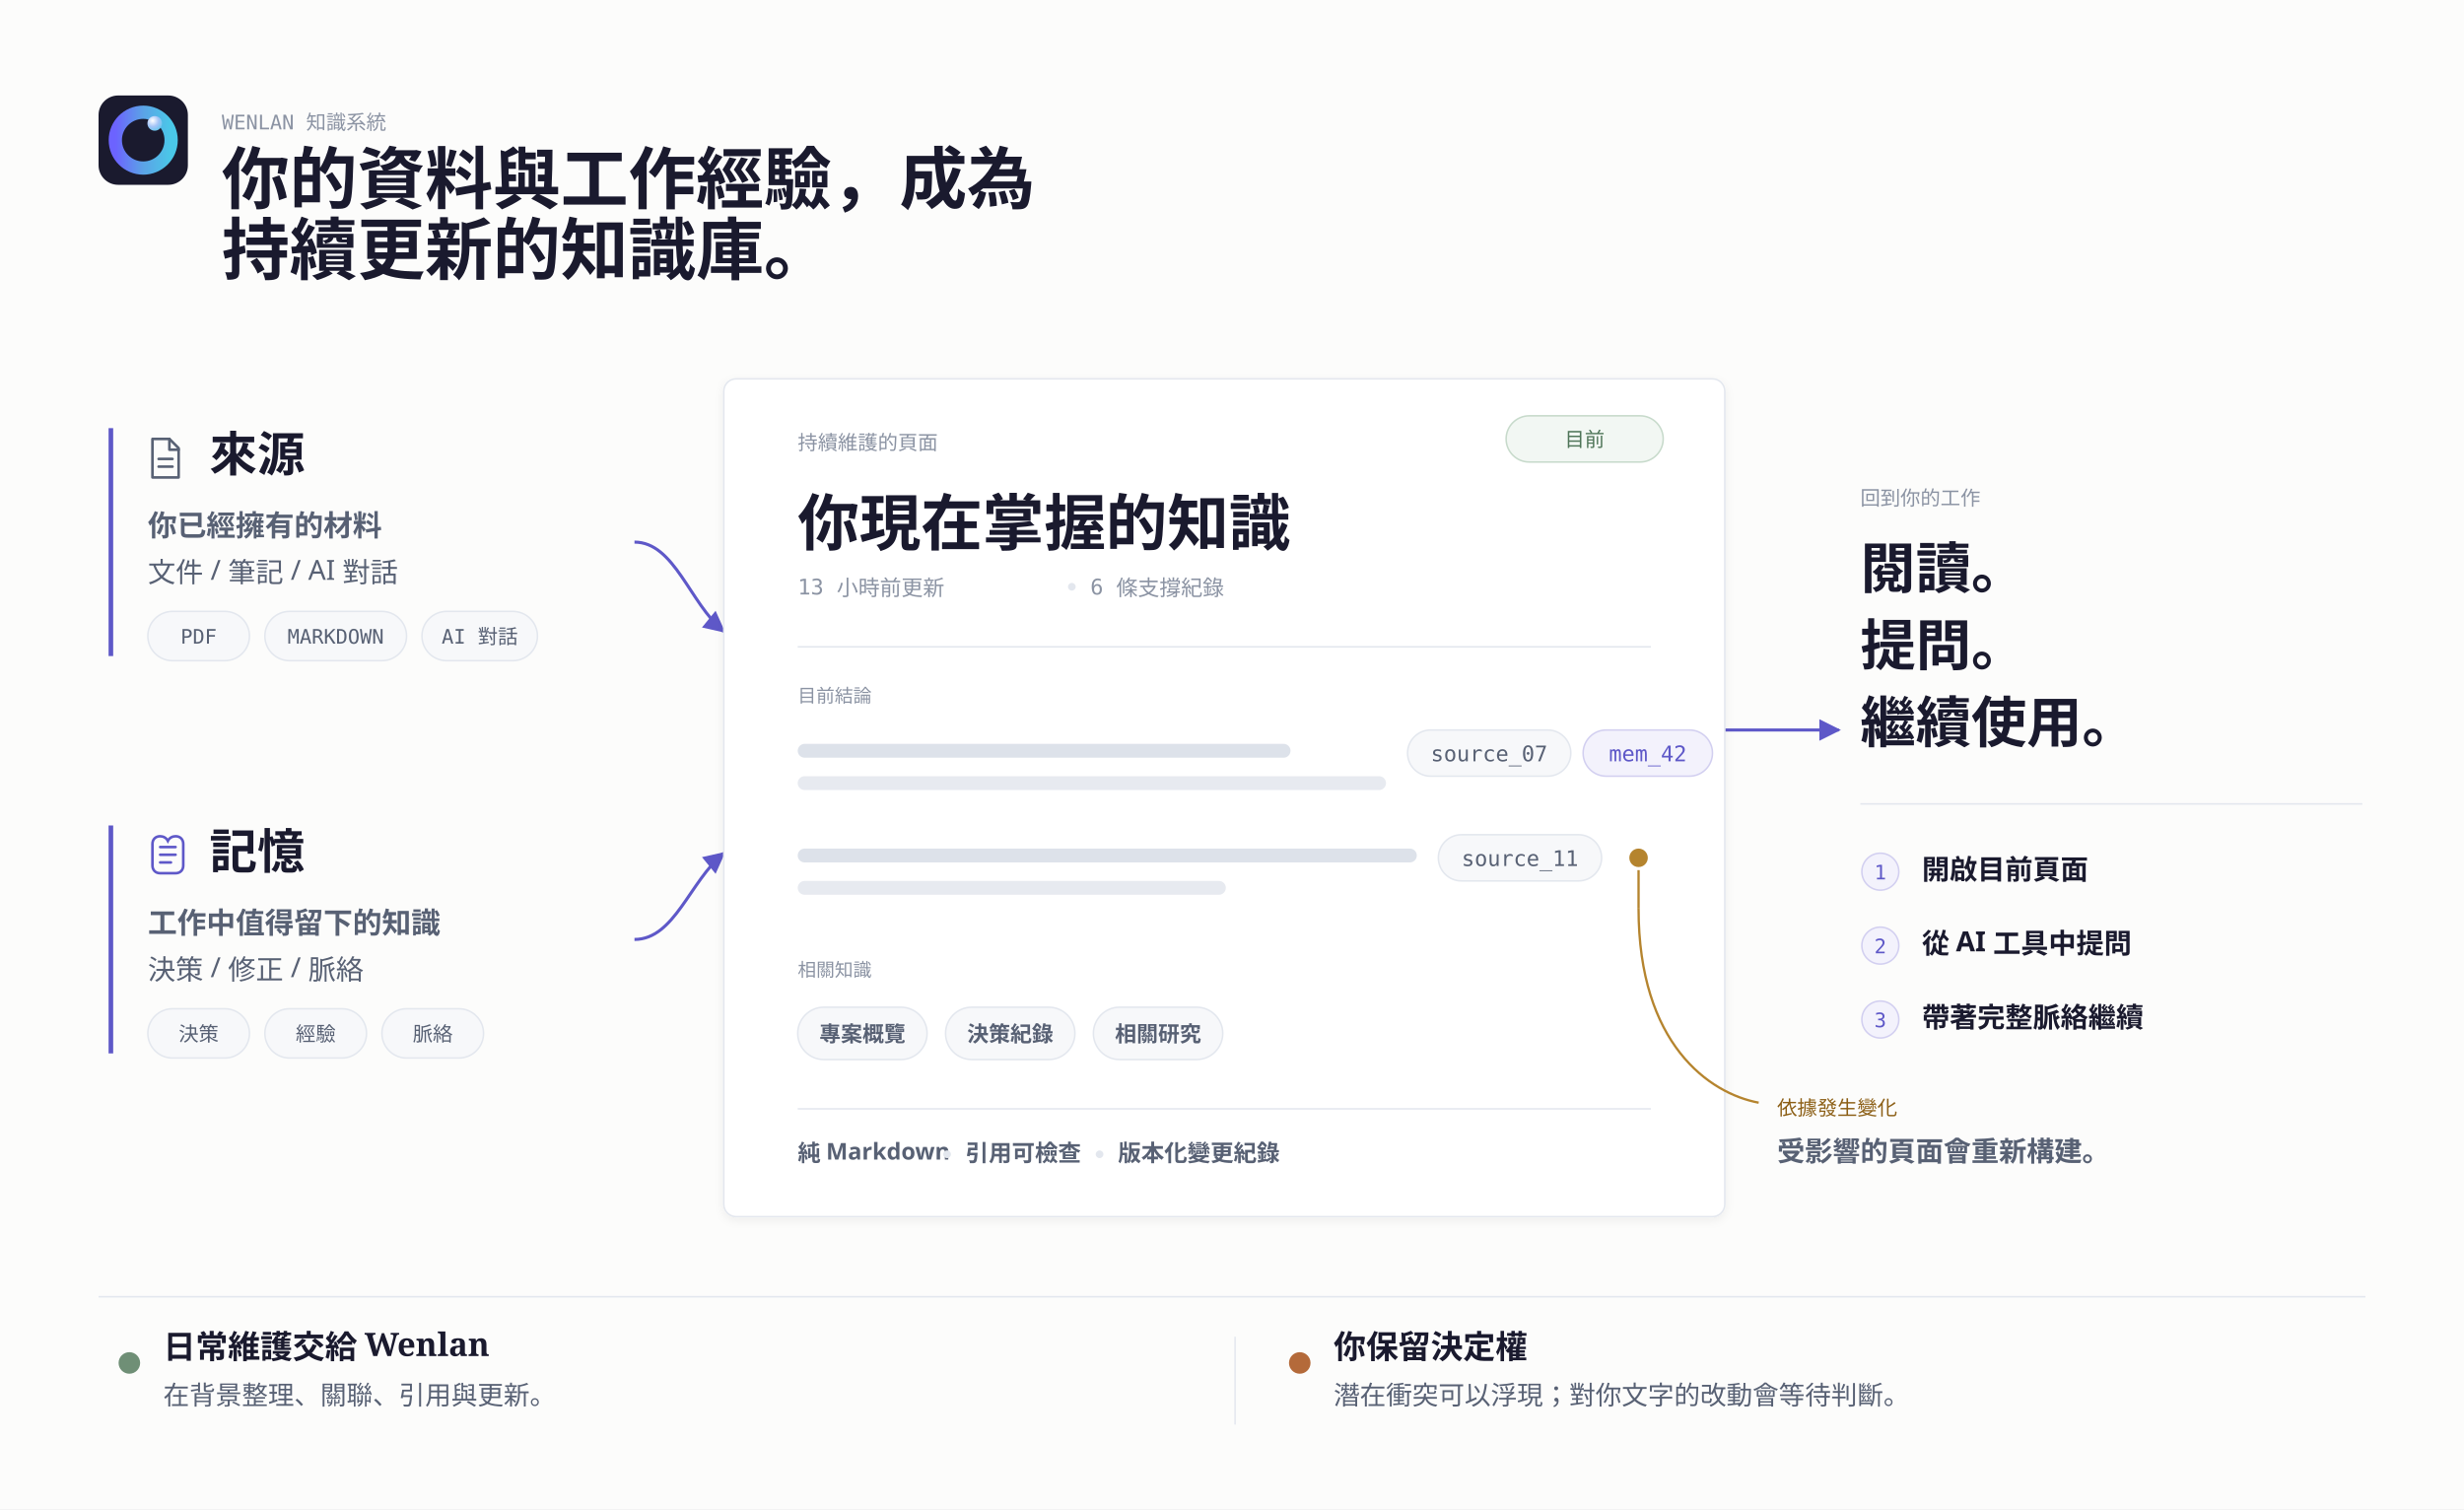
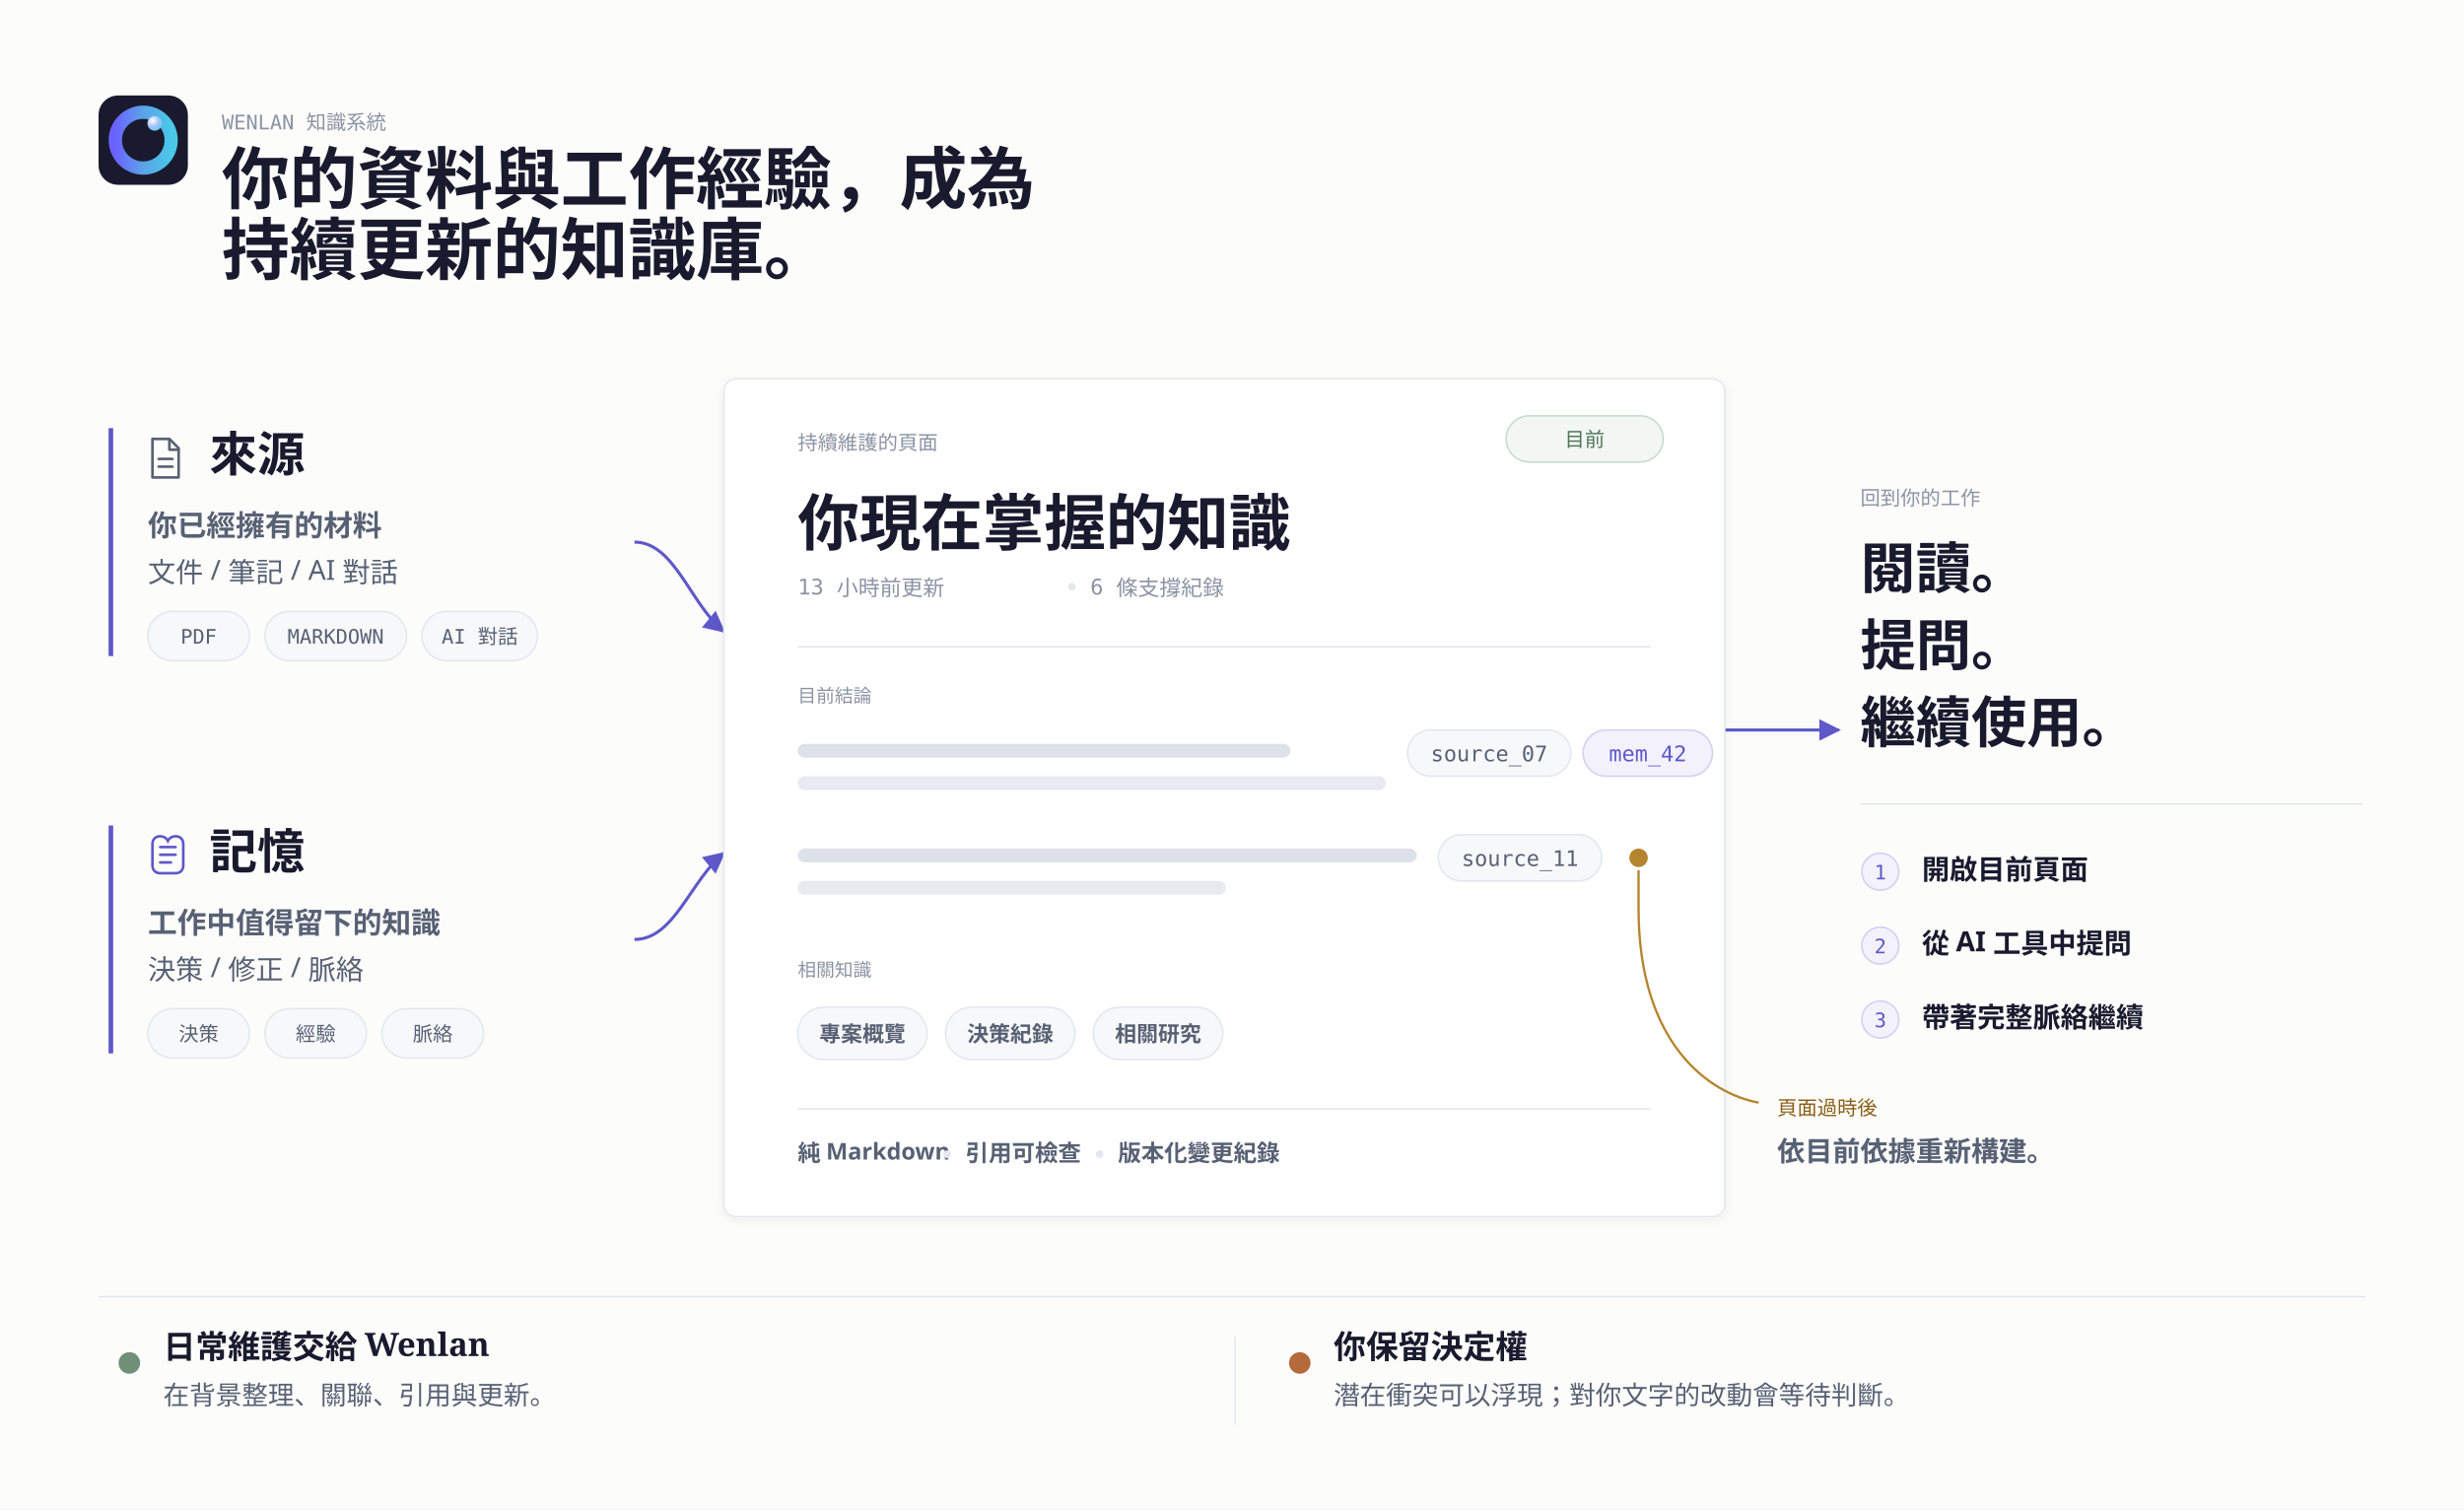
<svg xmlns="http://www.w3.org/2000/svg" width="1600" height="980" viewBox="0 0 1600 980" role="img" aria-labelledby="title desc">
  <style>text { font-kerning: normal; }</style>
  <rect width="1600" height="980" fill="#FCFCFB" />
  <g transform="translate(64 62) scale(0.1132812)">
    <rect width="512" height="512" rx="112" fill="#1A1A2E" />
    <circle cx="256" cy="256" r="160" fill="none" stroke="url(#overview-zh-Hant-desktop-ring)" stroke-width="76" />
    <circle cx="322" cy="160" r="42" fill="url(#overview-zh-Hant-desktop-orb)" />
  </g>
  <g data-fit-region="overview-zh-Hant-desktop-heading" data-fit-x="144" data-fit-y="58" data-fit-width="1392" data-fit-height="142" data-check-overlap="false">
    <text x="144" y="84" font-family="&quot;PingFang TC&quot;, &quot;JetBrains Mono&quot;, ui-monospace, monospace" font-size="13" font-weight="500" fill="#8B93A3" text-anchor="start">WENLAN 知識系統</text>
    <text x="144" y="132" font-family="&quot;Songti TC&quot;, &quot;STSong&quot;, &quot;PingFang TC&quot;, serif" font-size="44" font-weight="600" fill="#1A1A2E" text-anchor="start">你的資料與工作經驗，成為</text>
    <text x="144" y="178" font-family="&quot;Songti TC&quot;, &quot;STSong&quot;, &quot;PingFang TC&quot;, serif" font-size="44" font-weight="600" fill="#1A1A2E" text-anchor="start">持續更新的知識庫。</text>
  </g>
  <path d="M412 352 C438 352 448 392 470 410" fill="none" stroke="#5E58C8" stroke-width="2" marker-end="url(#overview-zh-Hant-desktop-arrow)" />
  <path d="M412 610 C438 610 448 572 470 554" fill="none" stroke="#5E58C8" stroke-width="2" marker-end="url(#overview-zh-Hant-desktop-arrow)" />
  <path d="M1120 474 C1160 474 1176 474 1194 474" fill="none" stroke="#5E58C8" stroke-width="2" marker-end="url(#overview-zh-Hant-desktop-arrow)" />
  <g data-fit-region="overview-zh-Hant-desktop-sources" data-fit-x="72" data-fit-y="260" data-fit-width="350" data-fit-height="186" data-check-overlap="true">
    <line x1="72" y1="278" x2="72" y2="426" stroke="#5E58C8" stroke-width="3" />
    <g fill="none" stroke="#586174" stroke-width="1.7" stroke-linecap="round" stroke-linejoin="round">
      <path d="M99 285h11l6 6v19H99z" />
      <path d="M110 285v7h6" />
      <path d="M103 298h9M103 303h9" />
    </g>
    <text x="136" y="306" font-family="&quot;Songti TC&quot;, &quot;STSong&quot;, &quot;PingFang TC&quot;, serif" font-size="31" font-weight="600" fill="#1A1A2E" text-anchor="start">來源</text>
    <text x="96" y="348" font-family="&quot;PingFang TC&quot;, &quot;Hiragino Sans CNS&quot;, sans-serif" font-size="19" font-weight="600" fill="#586174" text-anchor="start">你已經擁有的材料</text>
    <text x="96" y="378" font-family="&quot;PingFang TC&quot;, &quot;Hiragino Sans CNS&quot;, sans-serif" font-size="18" font-weight="400" fill="#586174" text-anchor="start">文件 / 筆記 / AI 對話</text>
    <g>
      <rect x="96" y="397" width="66" height="32" rx="16" fill="#F7F8FA" stroke="#E3E7EE" />
      <text x="129" y="417.94" font-family="&quot;PingFang TC&quot;, &quot;JetBrains Mono&quot;, ui-monospace, monospace" font-size="13" font-weight="500" fill="#586174" text-anchor="middle">PDF</text>
    </g>
    <g>
      <rect x="172" y="397" width="92" height="32" rx="16" fill="#F7F8FA" stroke="#E3E7EE" />
      <text x="218" y="417.94" font-family="&quot;PingFang TC&quot;, &quot;JetBrains Mono&quot;, ui-monospace, monospace" font-size="13" font-weight="500" fill="#586174" text-anchor="middle">MARKDOWN</text>
    </g>
    <g>
      <rect x="274" y="397" width="75" height="32" rx="16" fill="#F7F8FA" stroke="#E3E7EE" />
      <text x="311.5" y="417.94" font-family="&quot;PingFang TC&quot;, &quot;JetBrains Mono&quot;, ui-monospace, monospace" font-size="13" font-weight="500" fill="#586174" text-anchor="middle">AI 對話</text>
    </g>
  </g>
  <g data-fit-region="overview-zh-Hant-desktop-memories" data-fit-x="72" data-fit-y="518" data-fit-width="350" data-fit-height="186" data-check-overlap="true">
    <line x1="72" y1="536" x2="72" y2="684" stroke="#5E58C8" stroke-width="3" />
    <g fill="none" stroke="#5E58C8" stroke-width="1.7" stroke-linecap="round">
      <path d="M99 548c0-3 2-5 5-5 2 0 4 1 5 3 1-2 3-3 5-3 3 0 5 2 5 5v14c0 3-2 5-5 5H104c-3 0-5-2-5-5z" />
      <path d="M104 550h10M104 555h10M104 560h7" />
    </g>
    <text x="136" y="564" font-family="&quot;Songti TC&quot;, &quot;STSong&quot;, &quot;PingFang TC&quot;, serif" font-size="31" font-weight="600" fill="#1A1A2E" text-anchor="start">記憶</text>
    <text x="96" y="606" font-family="&quot;PingFang TC&quot;, &quot;Hiragino Sans CNS&quot;, sans-serif" font-size="19" font-weight="600" fill="#586174" text-anchor="start">工作中值得留下的知識</text>
    <text x="96" y="636" font-family="&quot;PingFang TC&quot;, &quot;Hiragino Sans CNS&quot;, sans-serif" font-size="18" font-weight="400" fill="#586174" text-anchor="start">決策 / 修正 / 脈絡</text>
    <g>
      <rect x="96" y="655" width="66" height="32" rx="16" fill="#F7F8FA" stroke="#E3E7EE" />
      <text x="129" y="675.94" font-family="&quot;PingFang TC&quot;, &quot;JetBrains Mono&quot;, ui-monospace, monospace" font-size="13" font-weight="500" fill="#586174" text-anchor="middle">決策</text>
    </g>
    <g>
      <rect x="172" y="655" width="66" height="32" rx="16" fill="#F7F8FA" stroke="#E3E7EE" />
      <text x="205" y="675.94" font-family="&quot;PingFang TC&quot;, &quot;JetBrains Mono&quot;, ui-monospace, monospace" font-size="13" font-weight="500" fill="#586174" text-anchor="middle">經驗</text>
    </g>
    <g>
      <rect x="248" y="655" width="66" height="32" rx="16" fill="#F7F8FA" stroke="#E3E7EE" />
      <text x="281" y="675.94" font-family="&quot;PingFang TC&quot;, &quot;JetBrains Mono&quot;, ui-monospace, monospace" font-size="13" font-weight="500" fill="#586174" text-anchor="middle">脈絡</text>
    </g>
  </g>
  <g data-fit-region="overview-zh-Hant-desktop-page" data-fit-x="470" data-fit-y="246" data-fit-width="650" data-fit-height="544" data-check-overlap="false">
    <g filter="url(#overview-zh-Hant-desktop-page-shadow)">
      <rect x="470" y="246" width="650" height="544" rx="8" fill="#FFFFFF" stroke="#E3E7EE" />
    </g>
    <text x="518" y="292" font-family="&quot;PingFang TC&quot;, &quot;JetBrains Mono&quot;, ui-monospace, monospace" font-size="13" font-weight="500" fill="#8B93A3" text-anchor="start">持續維護的頁面</text>
    <g>
      <rect x="978" y="270" width="102" height="30" rx="15" fill="#F2F7F3" stroke="#C7DACB" />
      <text x="1029" y="289.94" font-family="&quot;PingFang TC&quot;, &quot;JetBrains Mono&quot;, ui-monospace, monospace" font-size="13" font-weight="500" fill="#4F7558" text-anchor="middle">目前</text>
    </g>
    <text x="518" y="354" font-family="&quot;Songti TC&quot;, &quot;STSong&quot;, &quot;PingFang TC&quot;, serif" font-size="40" font-weight="600" fill="#1A1A2E" text-anchor="start">你現在掌握的知識</text>
    <text x="518" y="386" font-family="&quot;PingFang TC&quot;, &quot;JetBrains Mono&quot;, ui-monospace, monospace" font-size="14" font-weight="500" fill="#8B93A3" text-anchor="start">13 小時前更新</text>
    <circle cx="696" cy="381" r="2.5" fill="#E3E7EE" />
    <text x="708" y="386" font-family="&quot;PingFang TC&quot;, &quot;JetBrains Mono&quot;, ui-monospace, monospace" font-size="14" font-weight="500" fill="#8B93A3" text-anchor="start">6 條支撐紀錄</text>
    <line x1="518" y1="420" x2="1072" y2="420" stroke="#E3E7EE" />
    <text x="518" y="456" font-family="&quot;PingFang TC&quot;, &quot;JetBrains Mono&quot;, ui-monospace, monospace" font-size="12" font-weight="500" fill="#8B93A3" text-anchor="start">目前結論</text>
    <rect x="518" y="483" width="320" height="9" rx="4.5" fill="#DDE2EA" />
    <rect x="518" y="504" width="382" height="9" rx="4.5" fill="#E7EAF0" />
    <g>
      <rect x="914" y="474" width="106" height="30" rx="15" fill="#F7F8FA" stroke="#E3E7EE" />
      <text x="967" y="494.32" font-family="&quot;PingFang TC&quot;, &quot;JetBrains Mono&quot;, ui-monospace, monospace" font-size="14" font-weight="500" fill="#586174" text-anchor="middle">source_07</text>
    </g>
    <g>
      <rect x="1028" y="474" width="84" height="30" rx="15" fill="#F3F2FC" stroke="#D2CFF0" />
      <text x="1070" y="494.32" font-family="&quot;PingFang TC&quot;, &quot;JetBrains Mono&quot;, ui-monospace, monospace" font-size="14" font-weight="500" fill="#5E58C8" text-anchor="middle">mem_42</text>
    </g>
    <rect x="518" y="551" width="402" height="9" rx="4.5" fill="#DDE2EA" />
    <rect x="518" y="572" width="278" height="9" rx="4.5" fill="#E7EAF0" />
    <g>
      <rect x="934" y="542" width="106" height="30" rx="15" fill="#F7F8FA" stroke="#E3E7EE" />
      <text x="987" y="562.32" font-family="&quot;PingFang TC&quot;, &quot;JetBrains Mono&quot;, ui-monospace, monospace" font-size="14" font-weight="500" fill="#586174" text-anchor="middle">source_11</text>
    </g>
    <circle cx="1064" cy="557" r="6" fill="#B5842E" />
    <line x1="1064" y1="565" x2="1064" y2="590" stroke="#B5842E" stroke-width="1.5" />
    <text x="518" y="634" font-family="&quot;PingFang TC&quot;, &quot;JetBrains Mono&quot;, ui-monospace, monospace" font-size="12" font-weight="500" fill="#8B93A3" text-anchor="start">相關知識</text>
    <g>
      <rect x="518" y="654" width="84" height="34" rx="17" fill="#F7F8FA" stroke="#E3E7EE" />
      <text x="560" y="676.32" font-family="&quot;PingFang TC&quot;, &quot;Hiragino Sans CNS&quot;, sans-serif" font-size="14" font-weight="600" fill="#586174" text-anchor="middle">專案概覽</text>
    </g>
    <g>
      <rect x="614" y="654" width="84" height="34" rx="17" fill="#F7F8FA" stroke="#E3E7EE" />
      <text x="656" y="676.32" font-family="&quot;PingFang TC&quot;, &quot;Hiragino Sans CNS&quot;, sans-serif" font-size="14" font-weight="600" fill="#586174" text-anchor="middle">決策紀錄</text>
    </g>
    <g>
      <rect x="710" y="654" width="84" height="34" rx="17" fill="#F7F8FA" stroke="#E3E7EE" />
      <text x="752" y="676.32" font-family="&quot;PingFang TC&quot;, &quot;Hiragino Sans CNS&quot;, sans-serif" font-size="14" font-weight="600" fill="#586174" text-anchor="middle">相關研究</text>
    </g>
    <line x1="518" y1="720" x2="1072" y2="720" stroke="#E3E7EE" />
    <text x="518" y="754" font-family="&quot;PingFang TC&quot;, &quot;Hiragino Sans CNS&quot;, sans-serif" font-size="15" font-weight="600" fill="#586174" text-anchor="start">純 Markdown</text>
    <circle cx="615" cy="749.5" r="2.5" fill="#E3E7EE" />
    <text x="627" y="754" font-family="&quot;PingFang TC&quot;, &quot;Hiragino Sans CNS&quot;, sans-serif" font-size="15" font-weight="600" fill="#586174" text-anchor="start">引用可檢查</text>
    <circle cx="714" cy="749.5" r="2.5" fill="#E3E7EE" />
    <text x="726" y="754" font-family="&quot;PingFang TC&quot;, &quot;Hiragino Sans CNS&quot;, sans-serif" font-size="15" font-weight="600" fill="#586174" text-anchor="start">版本化變更紀錄</text>
  </g>
  <g data-fit-region="overview-zh-Hant-desktop-changed-support" data-fit-x="1124" data-fit-y="704" data-fit-width="390" data-fit-height="80" data-check-overlap="true">
    <path d="M1064 590 C1064 678 1110 710 1142 716" fill="none" stroke="#B5842E" stroke-width="1.5" />
-     <text x="1154" y="724" font-family="&quot;PingFang TC&quot;, &quot;JetBrains Mono&quot;, ui-monospace, monospace" font-size="13" font-weight="500" fill="#8C5F16" text-anchor="start">依據發生變化</text>
-     <text x="1154" y="754" font-family="&quot;PingFang TC&quot;, &quot;Hiragino Sans CNS&quot;, sans-serif" font-size="18" font-weight="600" fill="#586174" text-anchor="start">受影響的頁面會重新構建。</text>
+     <text x="1154" y="724" font-family="&quot;PingFang TC&quot;, &quot;JetBrains Mono&quot;, ui-monospace, monospace" font-size="13" font-weight="500" fill="#8C5F16" text-anchor="start">頁面過時後</text>
+     <text x="1154" y="754" font-family="&quot;PingFang TC&quot;, &quot;Hiragino Sans CNS&quot;, sans-serif" font-size="18" font-weight="600" fill="#586174" text-anchor="start">依目前依據重新構建。</text>
  </g>
  <g data-fit-region="overview-zh-Hant-desktop-back-to-work" data-fit-x="1208" data-fit-y="308" data-fit-width="326" data-fit-height="390" data-check-overlap="true">
    <text x="1208" y="328" font-family="&quot;PingFang TC&quot;, &quot;JetBrains Mono&quot;, ui-monospace, monospace" font-size="13" font-weight="500" fill="#8B93A3" text-anchor="start">回到你的工作</text>
    <text x="1208" y="382" font-family="&quot;Songti TC&quot;, &quot;STSong&quot;, &quot;PingFang TC&quot;, serif" font-size="36" font-weight="600" fill="#1A1A2E" text-anchor="start">閱讀。</text>
    <text x="1208" y="432" font-family="&quot;Songti TC&quot;, &quot;STSong&quot;, &quot;PingFang TC&quot;, serif" font-size="36" font-weight="600" fill="#1A1A2E" text-anchor="start">提問。</text>
    <text x="1208" y="482" font-family="&quot;Songti TC&quot;, &quot;STSong&quot;, &quot;PingFang TC&quot;, serif" font-size="36" font-weight="600" fill="#1A1A2E" text-anchor="start">繼續使用。</text>
    <line x1="1208" y1="522" x2="1534" y2="522" stroke="#E3E7EE" />
    <circle cx="1221" cy="566" r="12" fill="#F3F2FC" stroke="#D2CFF0" />
    <text x="1221" y="571" font-family="&quot;PingFang TC&quot;, &quot;JetBrains Mono&quot;, ui-monospace, monospace" font-size="13" font-weight="500" fill="#5E58C8" text-anchor="middle">1</text>
    <text x="1248" y="571" font-family="&quot;PingFang TC&quot;, &quot;Hiragino Sans CNS&quot;, sans-serif" font-size="18" font-weight="600" fill="#1A1A2E" text-anchor="start">開啟目前頁面</text>
    <circle cx="1221" cy="614" r="12" fill="#F3F2FC" stroke="#D2CFF0" />
    <text x="1221" y="619" font-family="&quot;PingFang TC&quot;, &quot;JetBrains Mono&quot;, ui-monospace, monospace" font-size="13" font-weight="500" fill="#5E58C8" text-anchor="middle">2</text>
    <text x="1248" y="619" font-family="&quot;PingFang TC&quot;, &quot;Hiragino Sans CNS&quot;, sans-serif" font-size="18" font-weight="600" fill="#1A1A2E" text-anchor="start">從 AI 工具中提問</text>
    <circle cx="1221" cy="662" r="12" fill="#F3F2FC" stroke="#D2CFF0" />
    <text x="1221" y="667" font-family="&quot;PingFang TC&quot;, &quot;JetBrains Mono&quot;, ui-monospace, monospace" font-size="13" font-weight="500" fill="#5E58C8" text-anchor="middle">3</text>
    <text x="1248" y="667" font-family="&quot;PingFang TC&quot;, &quot;Hiragino Sans CNS&quot;, sans-serif" font-size="18" font-weight="600" fill="#1A1A2E" text-anchor="start">帶著完整脈絡繼續</text>
  </g>
  <g data-fit-region="overview-zh-Hant-desktop-authority" data-fit-x="64" data-fit-y="842" data-fit-width="1472" data-fit-height="100" data-check-overlap="true">
    <line x1="64" y1="842" x2="1536" y2="842" stroke="#E3E7EE" />
    <circle cx="84" cy="885" r="7" fill="#6F8F76" />
    <text x="106" y="882" font-family="&quot;Songti TC&quot;, &quot;STSong&quot;, &quot;PingFang TC&quot;, serif" font-size="21" font-weight="600" fill="#1A1A2E" text-anchor="start">日常維護交給 Wenlan</text>
    <text x="106" y="912" font-family="&quot;PingFang TC&quot;, &quot;Hiragino Sans CNS&quot;, sans-serif" font-size="17" font-weight="400" fill="#586174" text-anchor="start">在背景整理、關聯、引用與更新。</text>
    <line x1="802" y1="868" x2="802" y2="925" stroke="#E3E7EE" />
    <circle cx="844" cy="885" r="7" fill="#B46A3A" />
    <text x="866" y="882" font-family="&quot;Songti TC&quot;, &quot;STSong&quot;, &quot;PingFang TC&quot;, serif" font-size="21" font-weight="600" fill="#1A1A2E" text-anchor="start">你保留決定權</text>
    <text x="866" y="912" font-family="&quot;PingFang TC&quot;, &quot;Hiragino Sans CNS&quot;, sans-serif" font-size="17" font-weight="400" fill="#586174" text-anchor="start">潛在衝突可以浮現；對你文字的改動會等待判斷。</text>
  </g>
  <defs>
    <linearGradient id="overview-zh-Hant-desktop-ring" x1="96" y1="256" x2="416" y2="256" gradientUnits="userSpaceOnUse">
      <stop stop-color="#6C63FF" />
      <stop offset="0.5" stop-color="#5BA3E6" />
      <stop offset="1" stop-color="#4AC8E8" />
    </linearGradient>
    <radialGradient id="overview-zh-Hant-desktop-orb" cx="0" cy="0" r="1" gradientUnits="userSpaceOnUse" gradientTransform="translate(310 144) rotate(52.125) scale(76.0263)">
      <stop stop-color="#FFFFFF" />
      <stop offset="0.45" stop-color="#A5C4F7" />
      <stop offset="1" stop-color="#4AC8E8" />
    </radialGradient>
    <marker id="overview-zh-Hant-desktop-arrow" viewBox="0 0 10 10" refX="9" refY="5" markerWidth="7" markerHeight="7" orient="auto-start-reverse">
      <path d="M0 0L10 5L0 10Z" fill="#5E58C8" />
    </marker>
    <filter id="overview-zh-Hant-desktop-page-shadow" x="-20%" y="-20%" width="140%" height="150%">
      <feDropShadow dx="0" dy="14" stdDeviation="18" flood-color="#1A1A2E" flood-opacity="0.10" />
      <feDropShadow dx="0" dy="2" stdDeviation="3" flood-color="#1A1A2E" flood-opacity="0.06" />
    </filter>
  </defs>
</svg>
